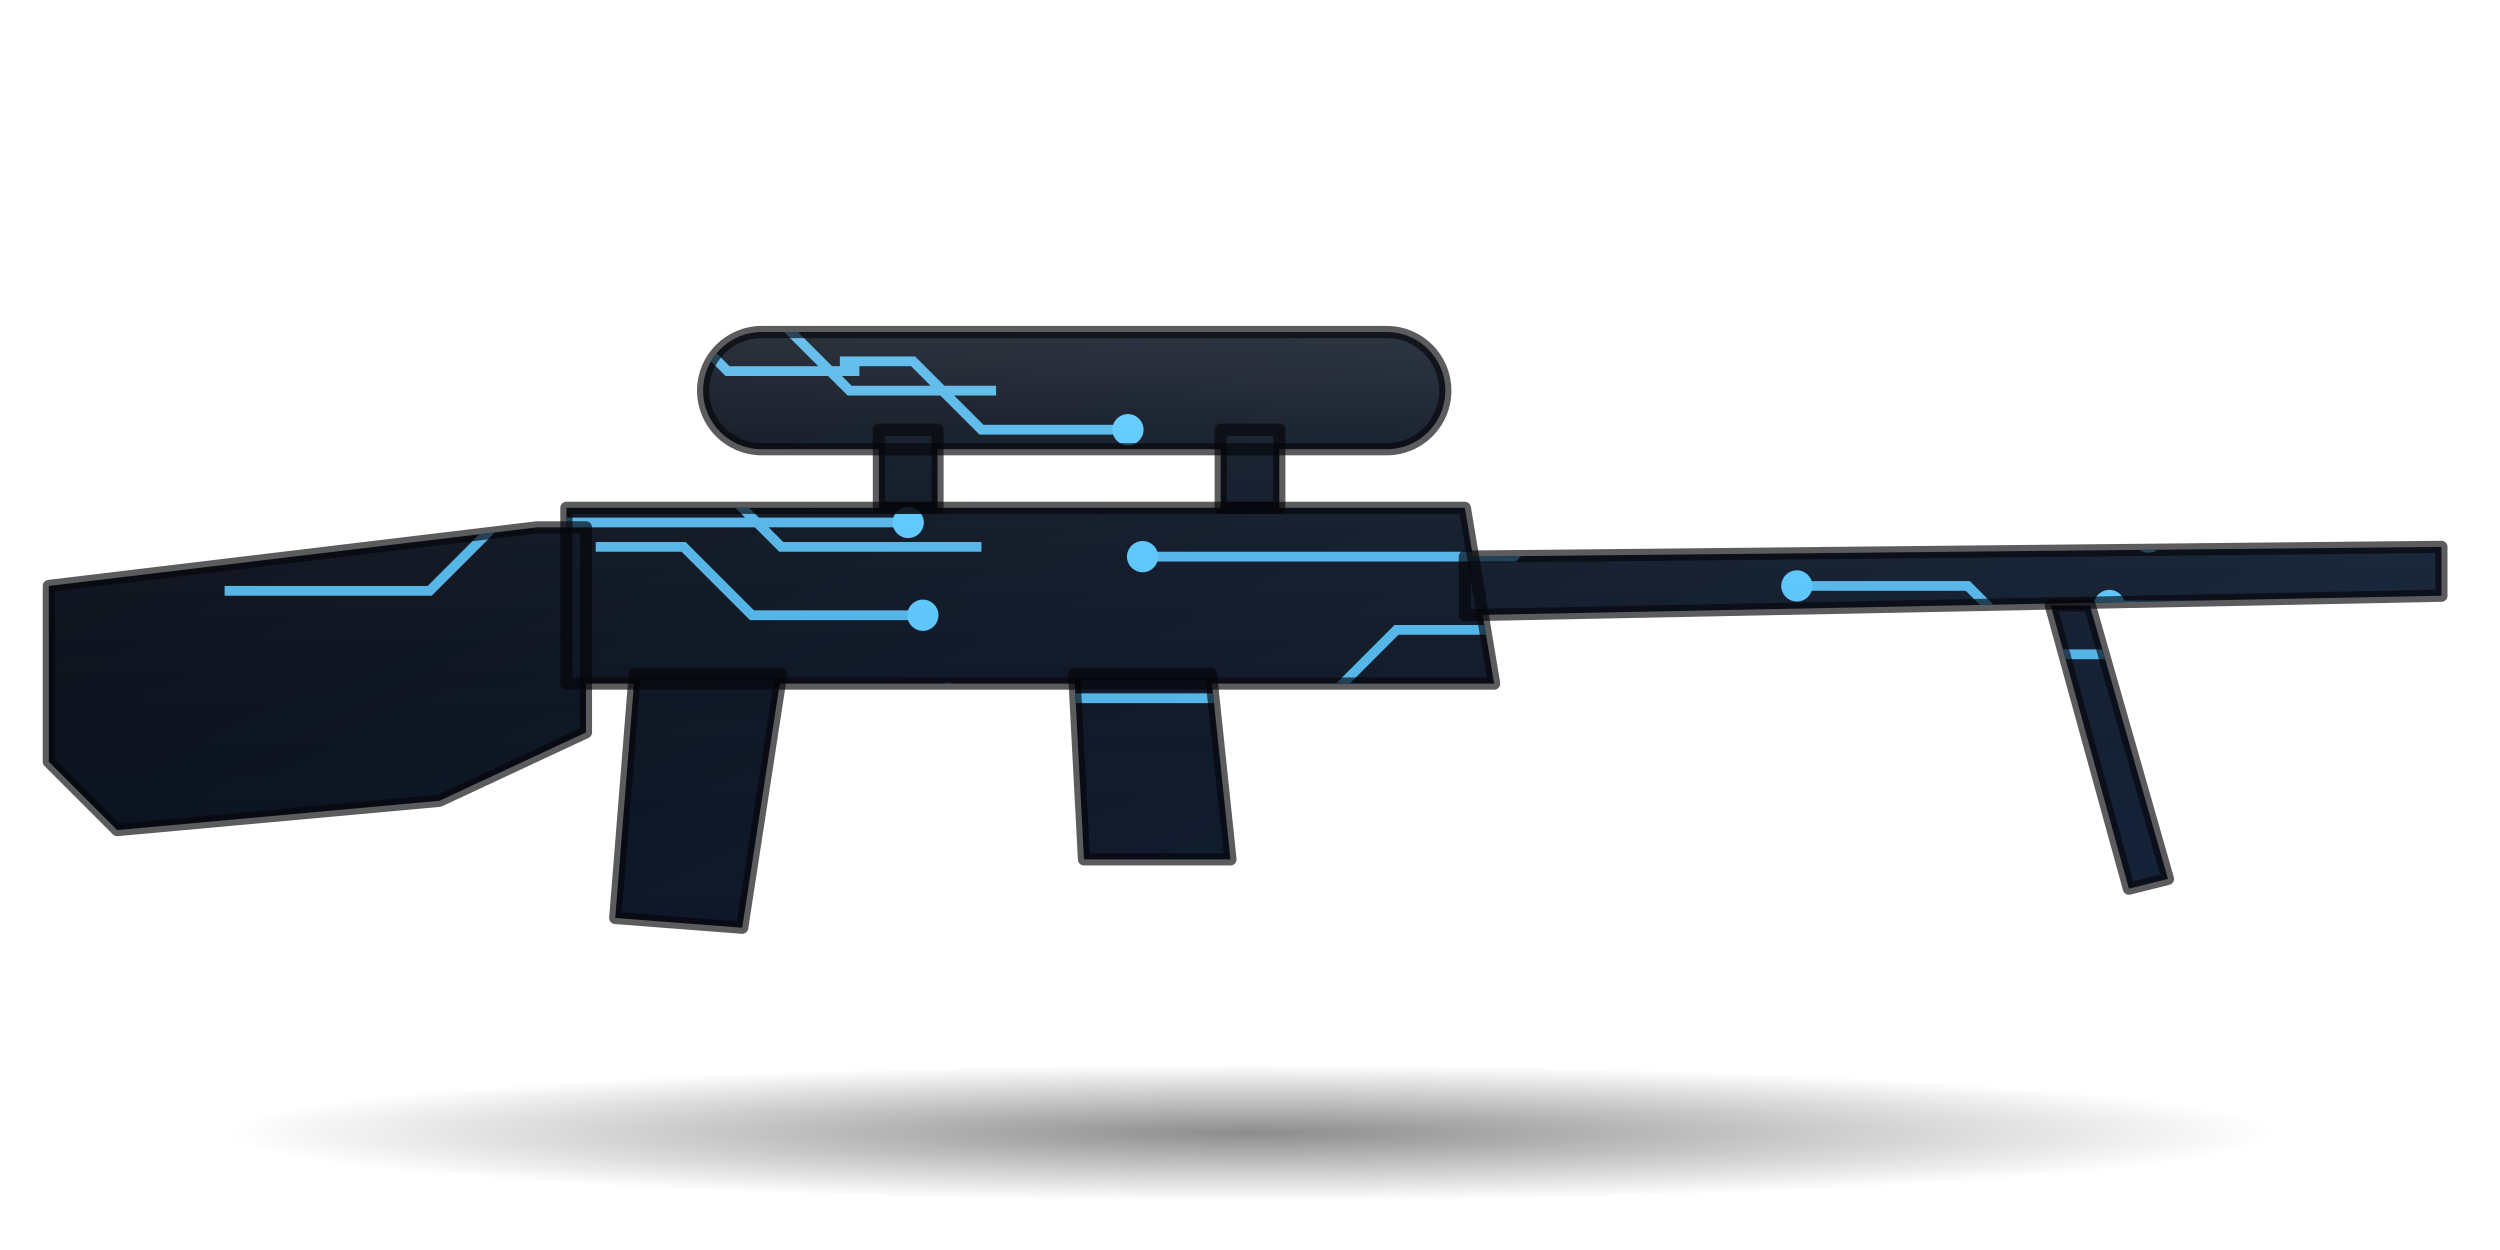
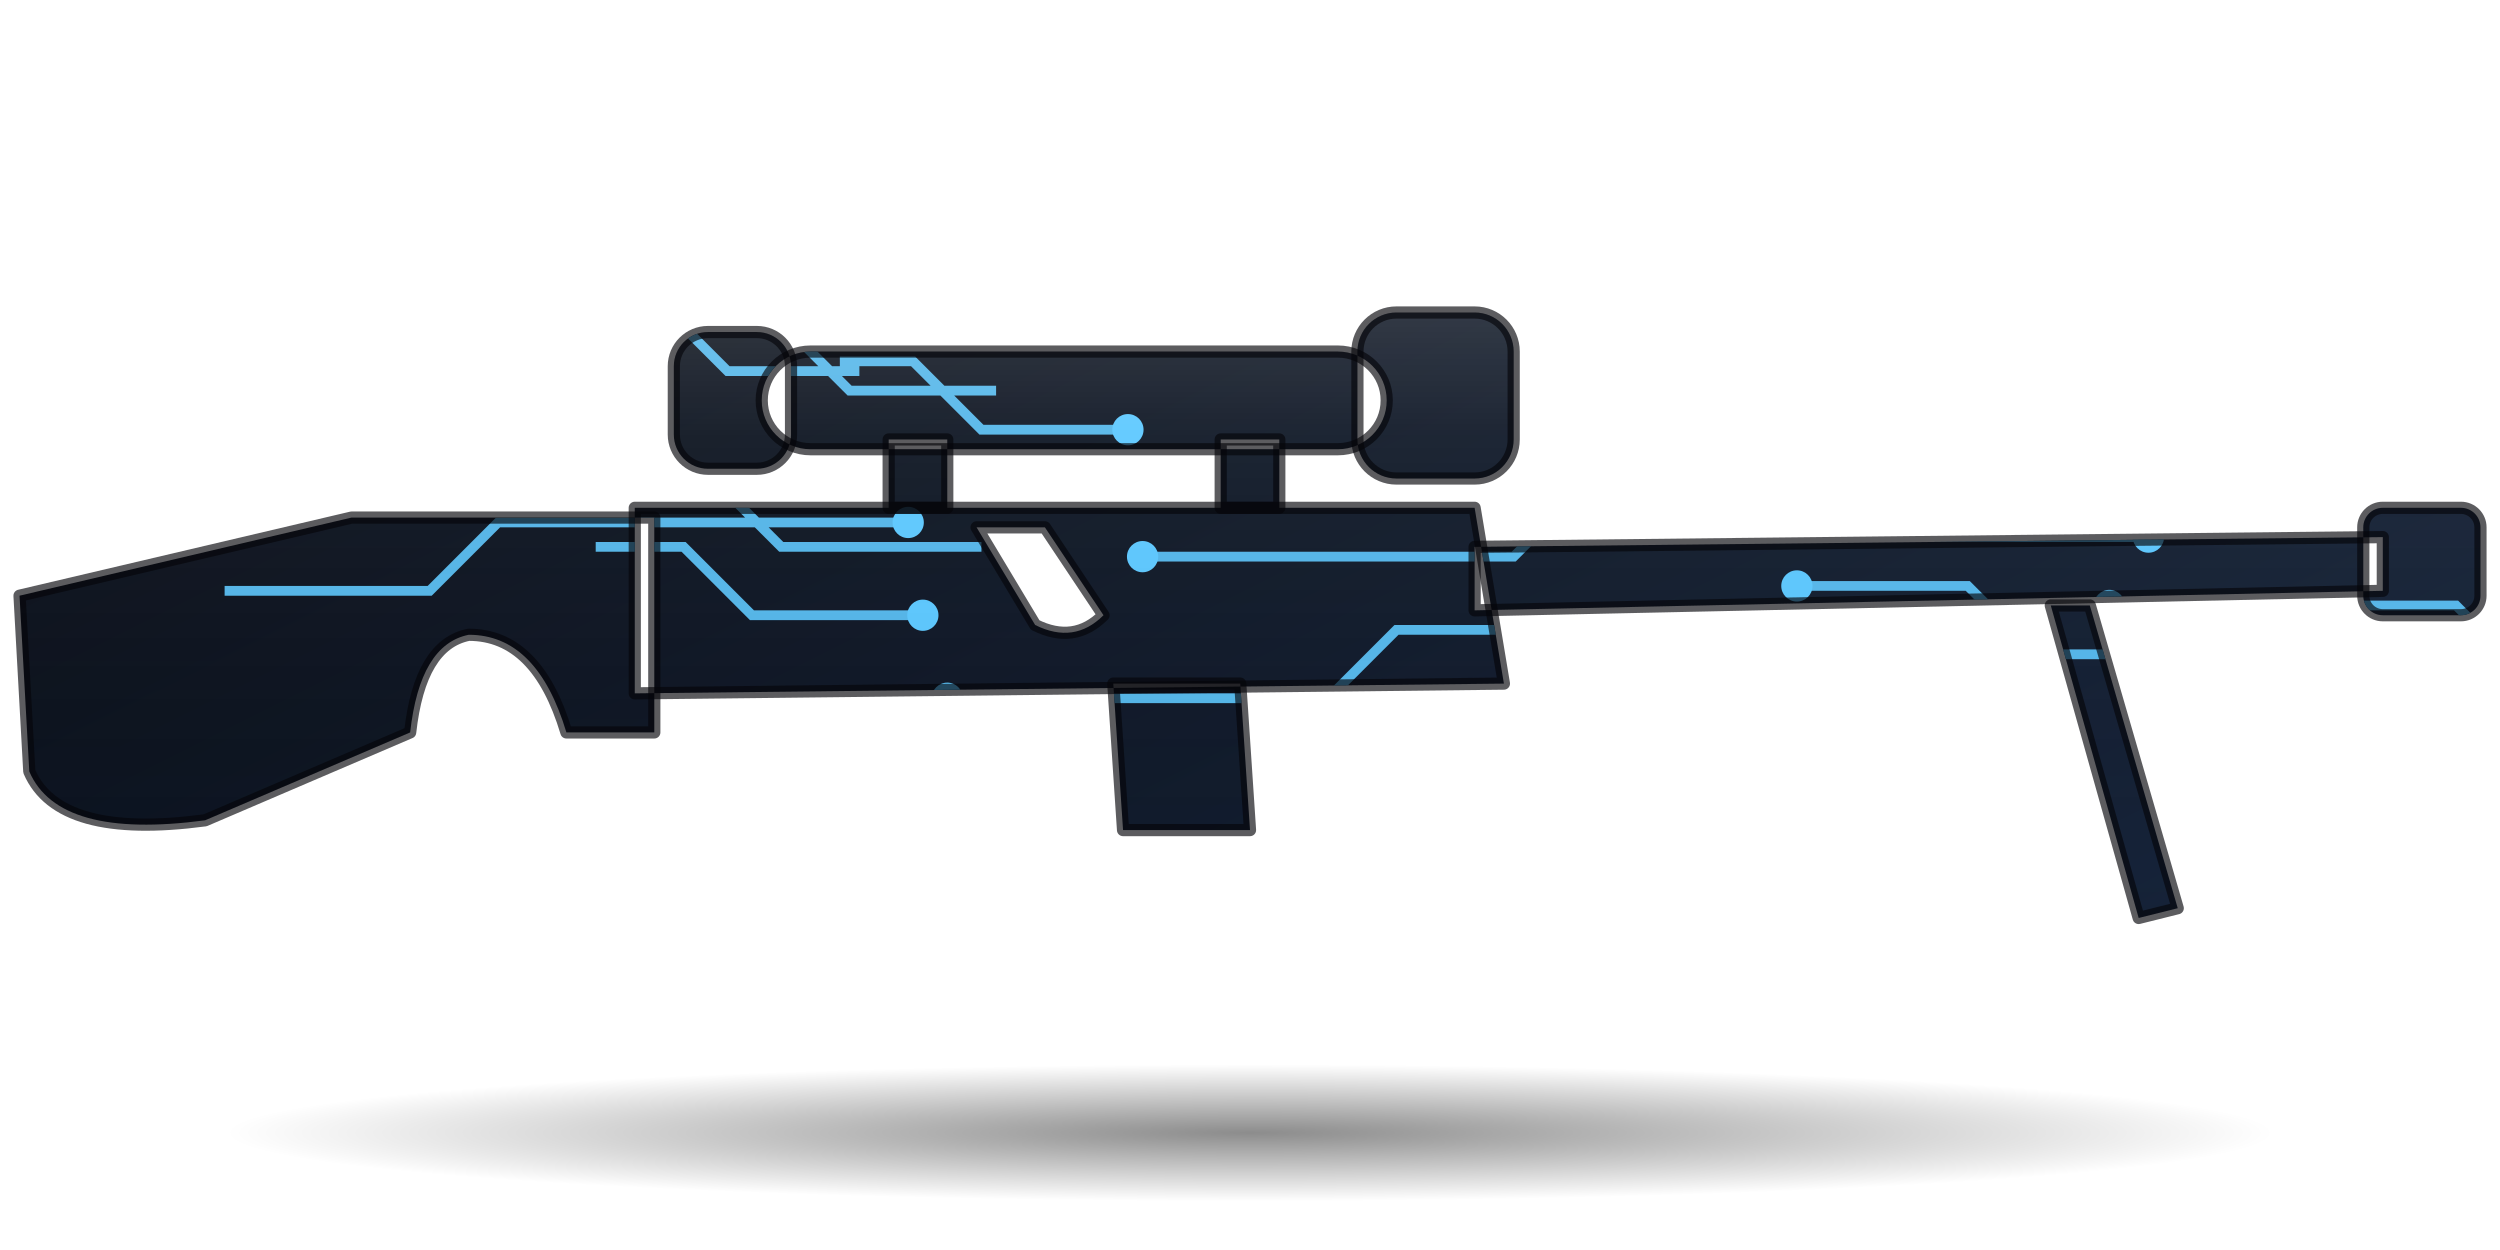
<svg xmlns="http://www.w3.org/2000/svg" viewBox="0 0 512 256" width="512" height="256">
  <defs>
    <linearGradient id="psnipermidnightoptic" x1="0" y1="0" x2="1" y2="1">
      <stop offset="0" stop-color="#05080e" />
      <stop offset="1" stop-color="#1a2a44" />
    </linearGradient>
    <clipPath id="csnipermidnightoptic">
-       <polygon points="10,120 110,108 120,108 120,150 90,164 24,170 10,156" />
-       <polygon points="116,104 300,104 306,140 116,140" />
-       <polygon points="300,114 500,112 500,122 300,126" />
-       <rect x="144" y="68" width="152" height="24" rx="12" />
-       <polygon points="180,88 192,88 192,104 180,104" />
-       <polygon points="250,88 262,88 262,104 250,104" />
-       <polygon points="220,138 248,138 252,176 222,176" />
-       <polygon points="130,138 160,138 152,190 126,188" />
-       <polygon points="420,124 428,124 444,180 436,182" />
+       <path d="M4 122 L72 106 L134 106 L134 150 L116 150 Q110 130 96 130 Q86 132 84 150 L42 168 Q12 172 6 158 Z" fill-rule="evenodd" clip-rule="evenodd" />
+       <polygon points="130,104 302,104 308,140 130,142" />
+       <polygon points="302,112 488,110 488,121 302,125" />
+       <rect x="484" y="104" width="24" height="22" rx="4" />
+       <rect x="156" y="72" width="128" height="20" rx="10" />
+       <rect x="278" y="64" width="32" height="34" rx="8" />
+       <rect x="138" y="68" width="24" height="28" rx="7" />
+       <polygon points="182,90 194,90 194,104 182,104" />
+       <polygon points="250,90 262,90 262,104 250,104" />
+       <path d="M200 108 L214 108 L226 126 Q220 132 212 128 Z" fill-rule="evenodd" clip-rule="evenodd" />
+       <polygon points="228,140 254,140 256,170 230,170" />
+       <path d="M420 124 L428 124 L446 186 L438 188 Z" fill-rule="evenodd" clip-rule="evenodd" />
    </clipPath>
    <linearGradient id="hsnipermidnightoptic" x1="0" y1="0" x2="0" y2="1">
      <stop offset="0" stop-color="#fff" stop-opacity=".38" />
      <stop offset=".35" stop-color="#fff" stop-opacity=".06" />
      <stop offset=".7" stop-color="#000" stop-opacity="0" />
      <stop offset="1" stop-color="#000" stop-opacity=".35" />
    </linearGradient>
    <radialGradient id="ssnipermidnightoptic" cx=".5" cy=".5" r=".5">
      <stop offset="0" stop-color="#000" stop-opacity=".45" />
      <stop offset="1" stop-color="#000" stop-opacity="0" />
    </radialGradient>
  </defs>
  <ellipse cx="256" cy="232" rx="210" ry="14" fill="url(#ssnipermidnightoptic)" />
  <g clip-path="url(#csnipermidnightoptic)">
    <rect width="512" height="256" fill="url(#psnipermidnightoptic)" />
    <path d="M352 7 h28 l14 -14 h14 M231 88 h-30 l-14 -14 h-15 M432 124 h71 l14 14 h36 M64 98 h82 l14 14 h41 M186 107 h-84 l-14 14 h-42 M234 114 h76 l14 -14 h38 M453 67 h70 l14 -14 h35 M146 64 h-59 l-14 14 h-30 M257 201 h65 l14 -14 h33 M82 62 h53 l14 14 h27 M194 143 h78 l14 -14 h39 M84 51 h-81 l-14 14 h-41 M469 33 h-54 l-14 -14 h-27 M101 66 h59 l14 14 h30 M409 6 h-74 l-14 14 h-37 M440 110 h-49 l-14 -14 h-25 M180 17 h-84 l-14 14 h-42 M6 110 h-58 l-14 -14 h-29 M368 120 h35 l14 14 h18 M189 126 h-35 l-14 -14 h-18 M503 23 h43 l14 -14 h22 M305 41 h-88 l-14 14 h-44 M458 211 h-59 l-14 14 h-30 M114 32 h41 l14 14 h21 M459 195 h78 l14 14 h39 M116 59 h-59 l-14 -14 h-30 " fill="none" stroke="#5cc8ff" stroke-width="2" opacity=".9" />
    <circle cx="352" cy="7" r="3.2" fill="#5cc8ff" />
    <circle cx="231" cy="88" r="3.2" fill="#5cc8ff" />
    <circle cx="432" cy="124" r="3.2" fill="#5cc8ff" />
    <circle cx="64" cy="98" r="3.2" fill="#5cc8ff" />
    <circle cx="186" cy="107" r="3.2" fill="#5cc8ff" />
    <circle cx="234" cy="114" r="3.2" fill="#5cc8ff" />
    <circle cx="453" cy="67" r="3.2" fill="#5cc8ff" />
    <circle cx="146" cy="64" r="3.2" fill="#5cc8ff" />
    <circle cx="257" cy="201" r="3.2" fill="#5cc8ff" />
    <circle cx="82" cy="62" r="3.2" fill="#5cc8ff" />
    <circle cx="194" cy="143" r="3.2" fill="#5cc8ff" />
    <circle cx="84" cy="51" r="3.2" fill="#5cc8ff" />
    <circle cx="469" cy="33" r="3.2" fill="#5cc8ff" />
    <circle cx="101" cy="66" r="3.2" fill="#5cc8ff" />
    <circle cx="409" cy="6" r="3.2" fill="#5cc8ff" />
    <circle cx="440" cy="110" r="3.2" fill="#5cc8ff" />
    <circle cx="180" cy="17" r="3.2" fill="#5cc8ff" />
    <circle cx="6" cy="110" r="3.2" fill="#5cc8ff" />
    <circle cx="368" cy="120" r="3.2" fill="#5cc8ff" />
    <circle cx="189" cy="126" r="3.2" fill="#5cc8ff" />
    <circle cx="503" cy="23" r="3.2" fill="#5cc8ff" />
    <circle cx="305" cy="41" r="3.2" fill="#5cc8ff" />
    <circle cx="458" cy="211" r="3.2" fill="#5cc8ff" />
    <circle cx="114" cy="32" r="3.2" fill="#5cc8ff" />
    <circle cx="459" cy="195" r="3.2" fill="#5cc8ff" />
    <circle cx="116" cy="59" r="3.2" fill="#5cc8ff" />
    <rect width="512" height="256" fill="url(#hsnipermidnightoptic)" />
  </g>
-   <polygon points="10,120 110,108 120,108 120,150 90,164 24,170 10,156" fill="none" stroke="#05060a" stroke-opacity=".65" stroke-width="2.5" stroke-linejoin="round" />
-   <polygon points="116,104 300,104 306,140 116,140" fill="none" stroke="#05060a" stroke-opacity=".65" stroke-width="2.5" stroke-linejoin="round" />
-   <polygon points="300,114 500,112 500,122 300,126" fill="none" stroke="#05060a" stroke-opacity=".65" stroke-width="2.5" stroke-linejoin="round" />
-   <rect x="144" y="68" width="152" height="24" rx="12" fill="none" stroke="#05060a" stroke-opacity=".65" stroke-width="2.5" stroke-linejoin="round" />
-   <polygon points="180,88 192,88 192,104 180,104" fill="none" stroke="#05060a" stroke-opacity=".65" stroke-width="2.5" stroke-linejoin="round" />
-   <polygon points="250,88 262,88 262,104 250,104" fill="none" stroke="#05060a" stroke-opacity=".65" stroke-width="2.5" stroke-linejoin="round" />
-   <polygon points="220,138 248,138 252,176 222,176" fill="none" stroke="#05060a" stroke-opacity=".65" stroke-width="2.5" stroke-linejoin="round" />
-   <polygon points="130,138 160,138 152,190 126,188" fill="none" stroke="#05060a" stroke-opacity=".65" stroke-width="2.5" stroke-linejoin="round" />
-   <polygon points="420,124 428,124 444,180 436,182" fill="none" stroke="#05060a" stroke-opacity=".65" stroke-width="2.5" stroke-linejoin="round" />
+   <path d="M4 122 L72 106 L134 106 L134 150 L116 150 Q110 130 96 130 Q86 132 84 150 L42 168 Q12 172 6 158 Z" fill-rule="evenodd" clip-rule="evenodd" fill="none" stroke="#05060a" stroke-opacity=".65" stroke-width="2.5" stroke-linejoin="round" />
+   <polygon points="130,104 302,104 308,140 130,142" fill="none" stroke="#05060a" stroke-opacity=".65" stroke-width="2.5" stroke-linejoin="round" />
+   <polygon points="302,112 488,110 488,121 302,125" fill="none" stroke="#05060a" stroke-opacity=".65" stroke-width="2.5" stroke-linejoin="round" />
+   <rect x="484" y="104" width="24" height="22" rx="4" fill="none" stroke="#05060a" stroke-opacity=".65" stroke-width="2.5" stroke-linejoin="round" />
+   <rect x="156" y="72" width="128" height="20" rx="10" fill="none" stroke="#05060a" stroke-opacity=".65" stroke-width="2.5" stroke-linejoin="round" />
+   <rect x="278" y="64" width="32" height="34" rx="8" fill="none" stroke="#05060a" stroke-opacity=".65" stroke-width="2.5" stroke-linejoin="round" />
+   <rect x="138" y="68" width="24" height="28" rx="7" fill="none" stroke="#05060a" stroke-opacity=".65" stroke-width="2.5" stroke-linejoin="round" />
+   <polygon points="182,90 194,90 194,104 182,104" fill="none" stroke="#05060a" stroke-opacity=".65" stroke-width="2.5" stroke-linejoin="round" />
+   <polygon points="250,90 262,90 262,104 250,104" fill="none" stroke="#05060a" stroke-opacity=".65" stroke-width="2.5" stroke-linejoin="round" />
+   <path d="M200 108 L214 108 L226 126 Q220 132 212 128 Z" fill-rule="evenodd" clip-rule="evenodd" fill="none" stroke="#05060a" stroke-opacity=".65" stroke-width="2.5" stroke-linejoin="round" />
+   <polygon points="228,140 254,140 256,170 230,170" fill="none" stroke="#05060a" stroke-opacity=".65" stroke-width="2.5" stroke-linejoin="round" />
+   <path d="M420 124 L428 124 L446 186 L438 188 Z" fill-rule="evenodd" clip-rule="evenodd" fill="none" stroke="#05060a" stroke-opacity=".65" stroke-width="2.5" stroke-linejoin="round" />
</svg>
